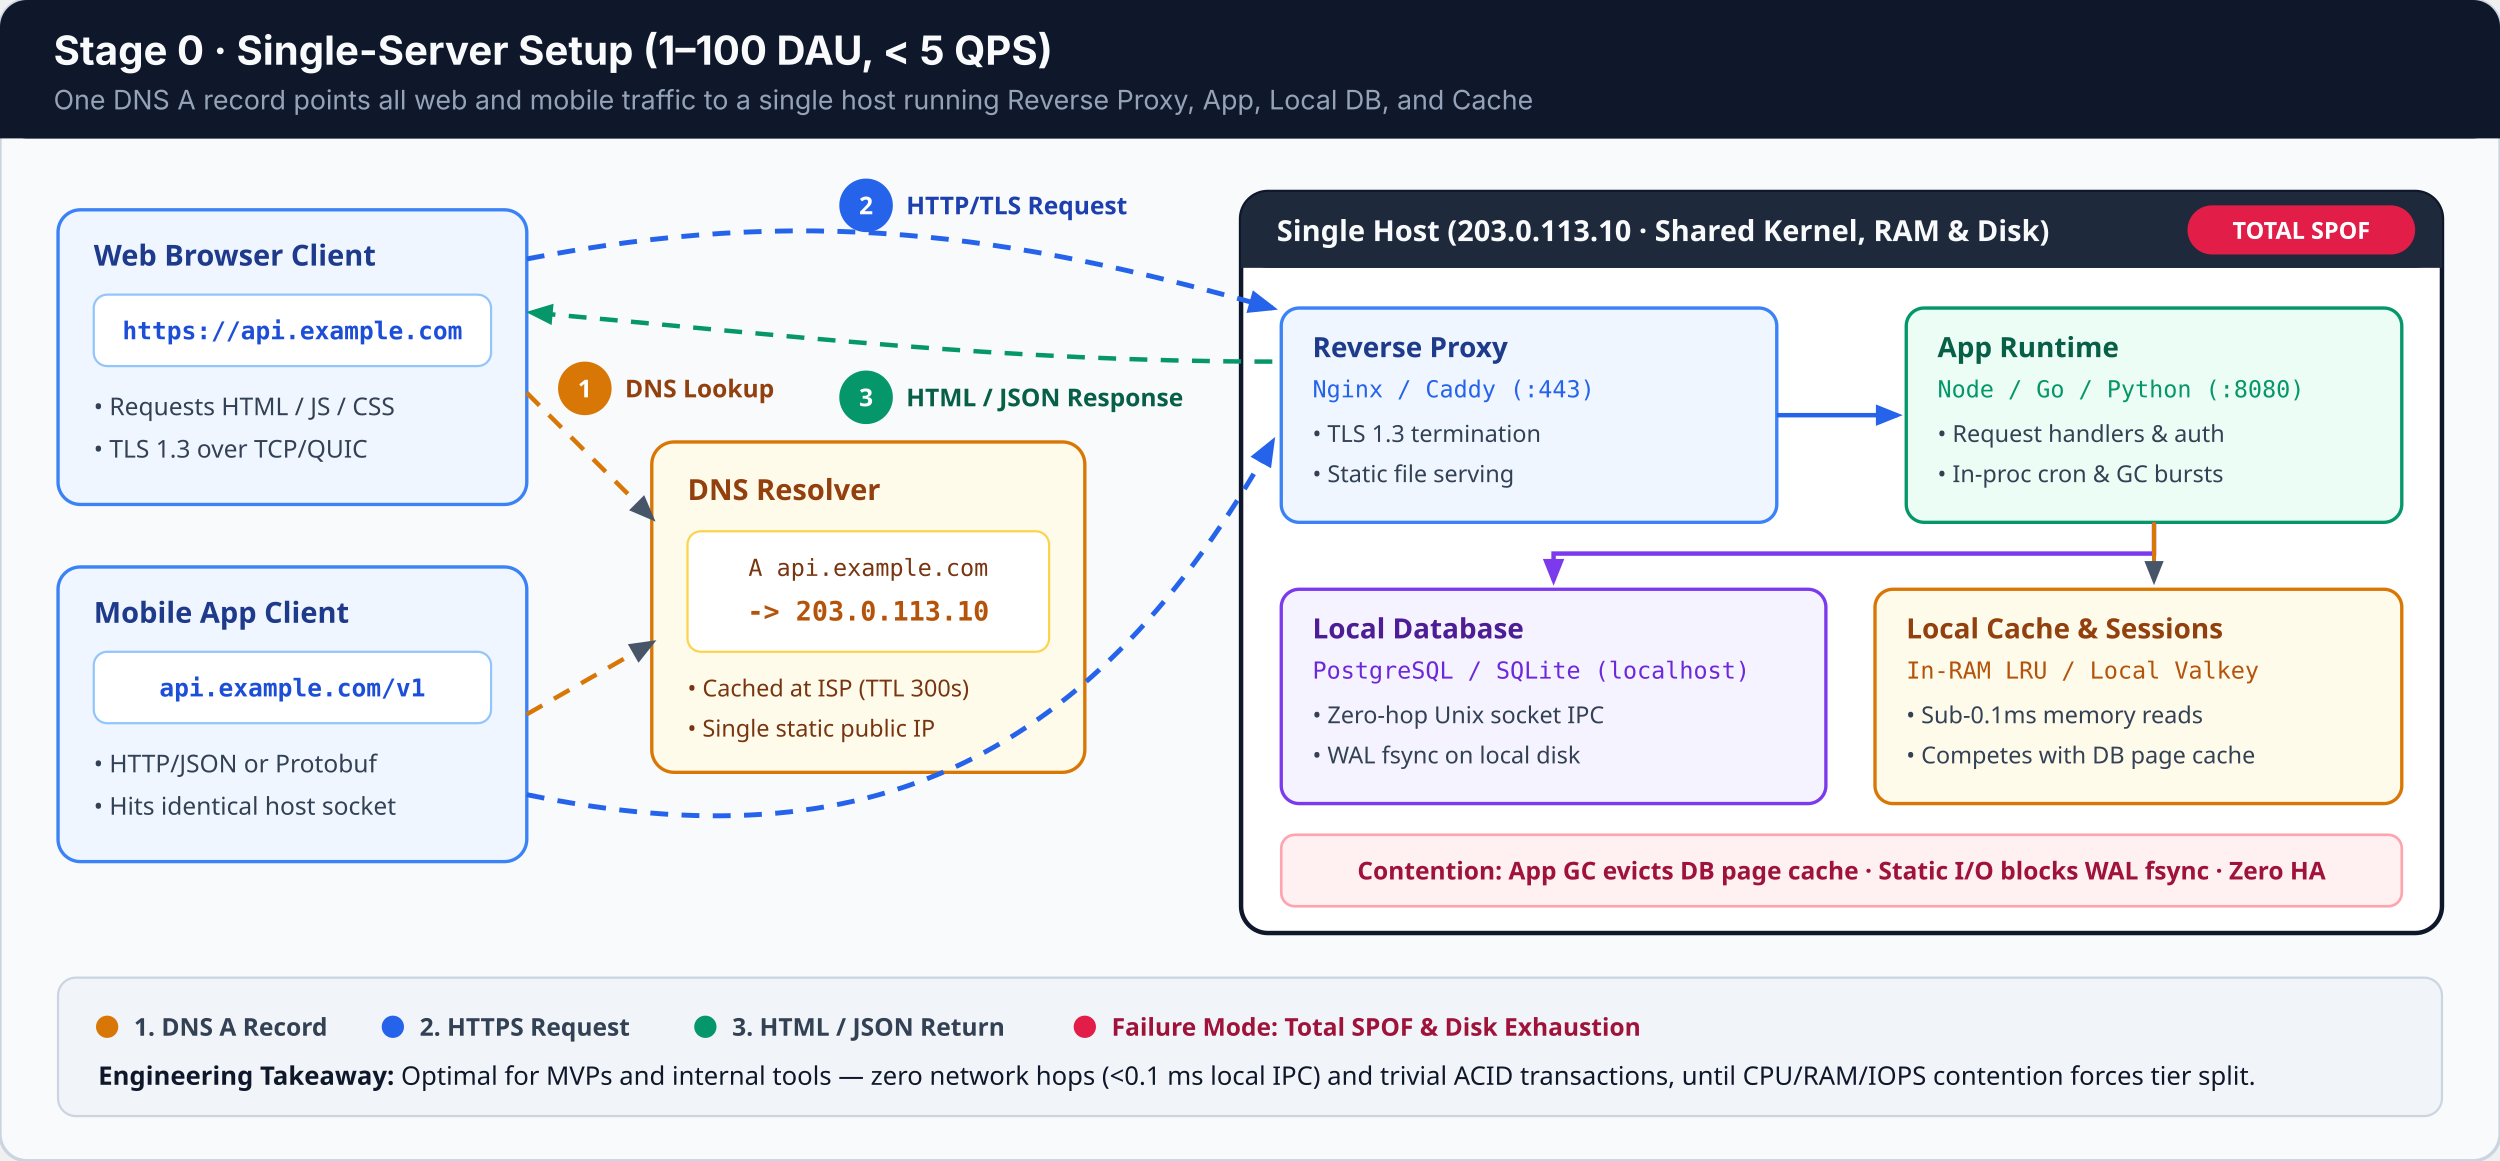
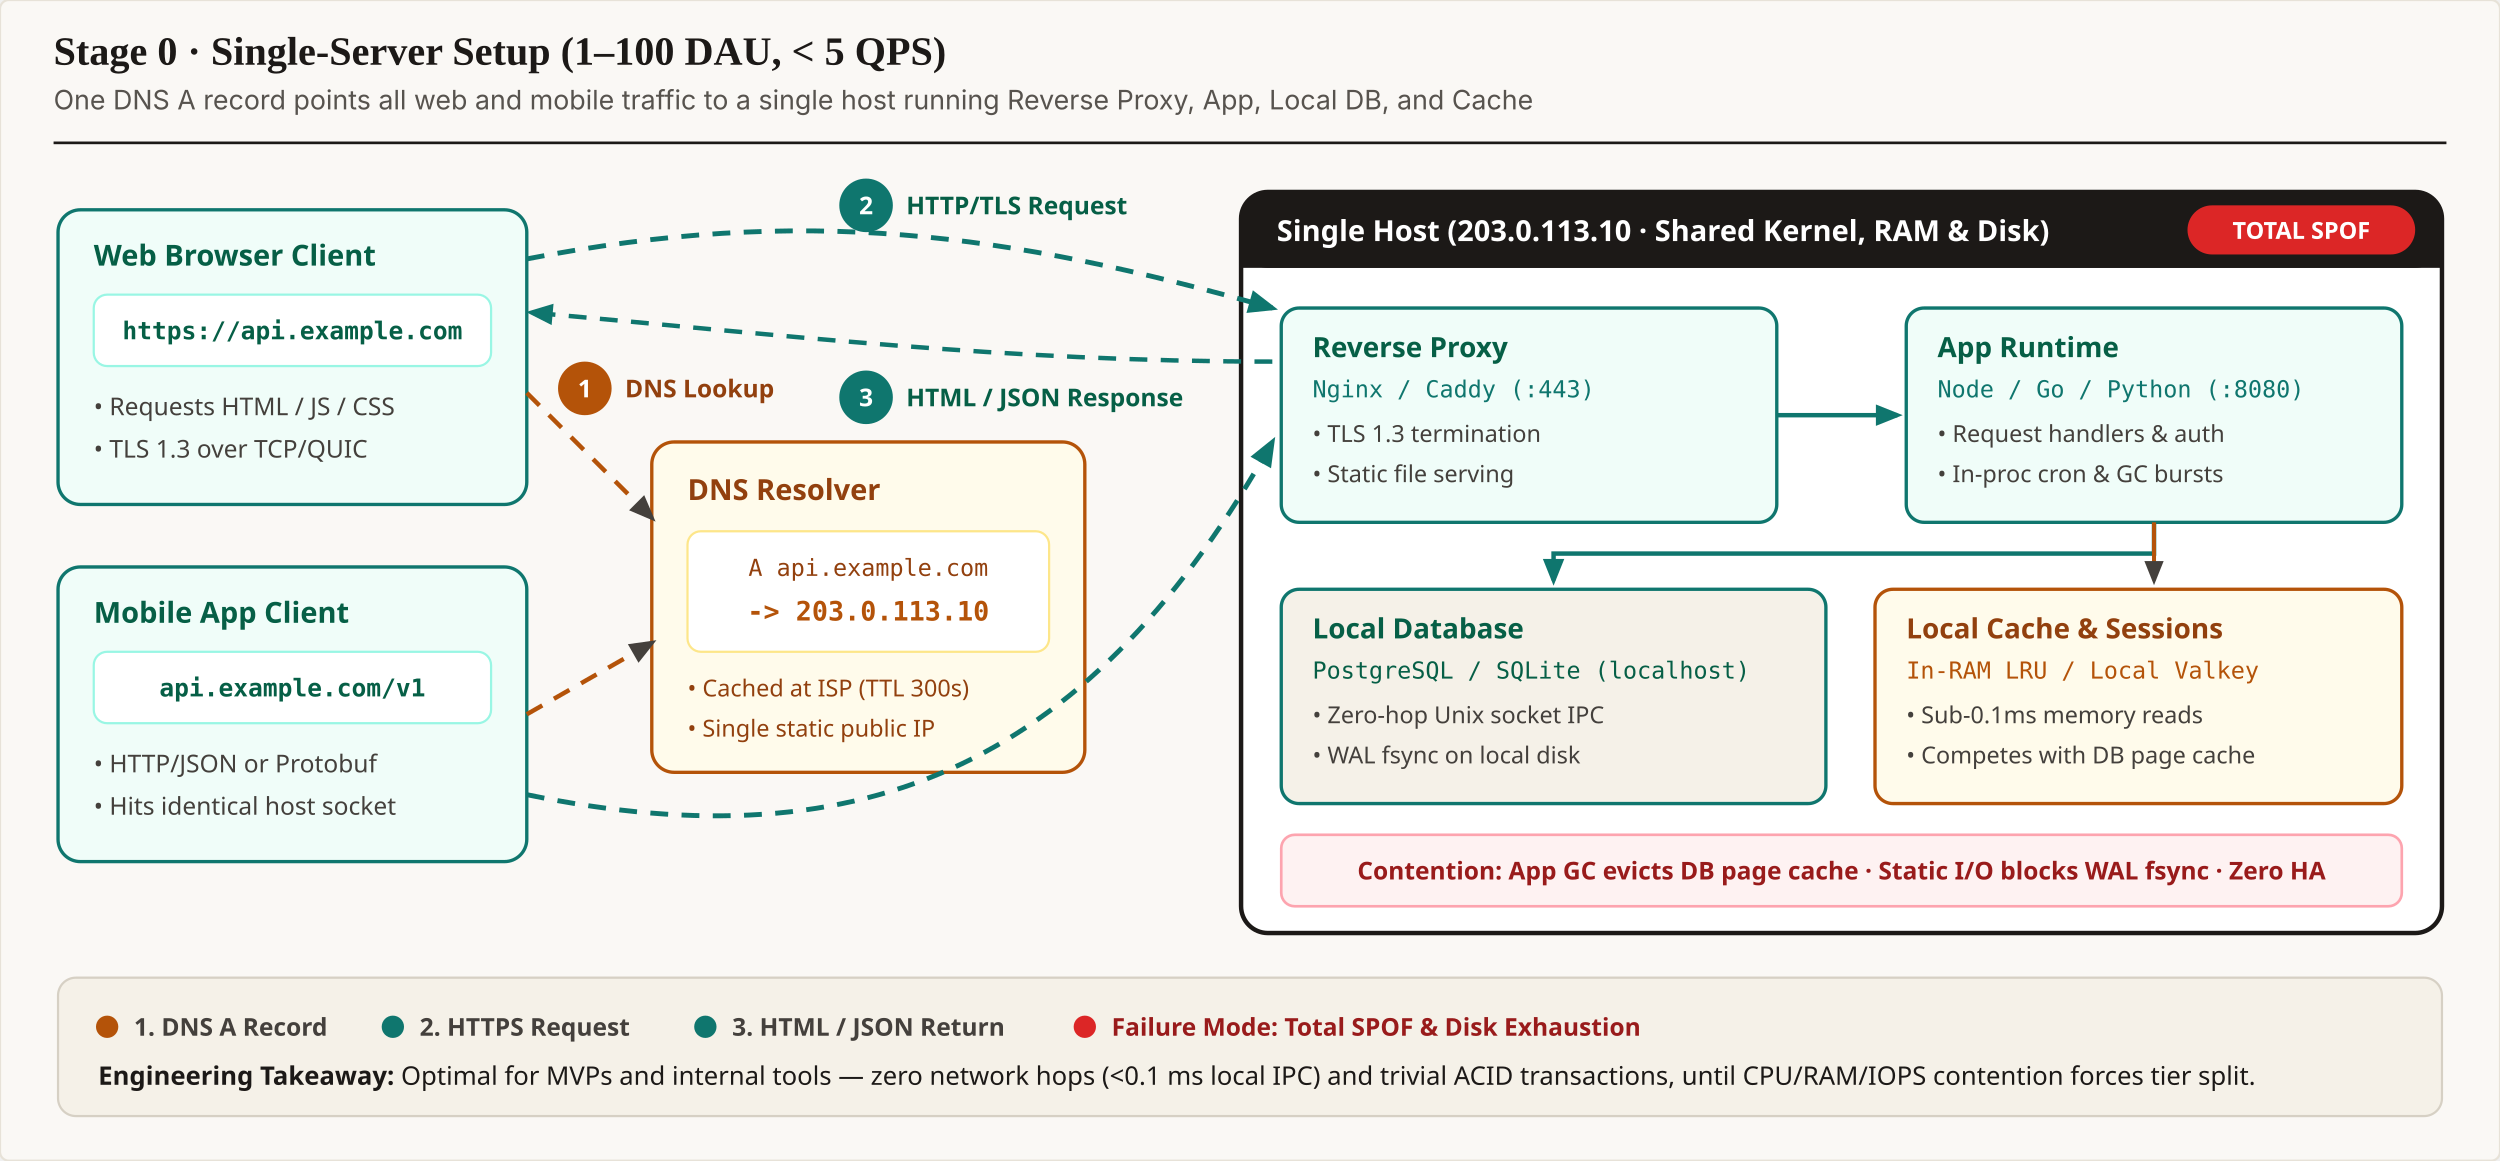
<svg xmlns="http://www.w3.org/2000/svg" viewBox="0 0 1120 520" width="1120" height="520" role="img" aria-labelledby="title desc">
  <defs>
    <style>
-       .flow-blue { stroke-dasharray: 8 6; animation: dash-flow 1.4s linear infinite; }
-       .flow-green { stroke-dasharray: 8 6; animation: dash-rev 1.4s linear infinite; }
-       .pulse-badge { animation: badge-pulse 2.4s ease-in-out infinite; }
-       @keyframes dash-flow { to { stroke-dashoffset: -28; } }
-       @keyframes dash-rev { to { stroke-dashoffset: 28; } }
-       @keyframes badge-pulse { 0%, 100% { opacity: 1; } 50% { opacity: 0.72; } }
+       .flow-blue { stroke-dasharray: 8 6;  }
+       .flow-green { stroke-dasharray: 8 6;  }
+       
      @media (prefers-reduced-motion: reduce) {
        * { animation: none !important; transition: none !important; }
        .smil-packet { display: none !important; }
      }
    </style>
    <marker id="arr-blue" viewBox="0 0 10 10" refX="8" refY="5" markerWidth="6" markerHeight="6" orient="auto-start-reverse">
-       <path d="M 0 1 L 10 5 L 0 9 z" fill="#2563eb" />
+       <path d="M 0 1 L 10 5 L 0 9 z" fill="#0f766e" />
    </marker>
    <marker id="arr-green" viewBox="0 0 10 10" refX="8" refY="5" markerWidth="6" markerHeight="6" orient="auto-start-reverse">
-       <path d="M 0 1 L 10 5 L 0 9 z" fill="#059669" />
+       <path d="M 0 1 L 10 5 L 0 9 z" fill="#0f766e" />
    </marker>
    <marker id="arr-violet" viewBox="0 0 10 10" refX="8" refY="5" markerWidth="6" markerHeight="6" orient="auto-start-reverse">
-       <path d="M 0 1 L 10 5 L 0 9 z" fill="#7c3aed" />
+       <path d="M 0 1 L 10 5 L 0 9 z" fill="#0f766e" />
    </marker>
    <marker id="arr-slate" viewBox="0 0 10 10" refX="8" refY="5" markerWidth="6" markerHeight="6" orient="auto-start-reverse">
-       <path d="M 0 1 L 10 5 L 0 9 z" fill="#475569" />
+       <path d="M 0 1 L 10 5 L 0 9 z" fill="#44403c" />
    </marker>
  </defs>
-   <rect x="0" y="0" width="1120" height="520" rx="12" fill="#f8fafc" stroke="#cbd5e1" stroke-width="1.5" />
-   <rect x="0" y="0" width="1120" height="62" rx="12" fill="#0f172a" />
-   <rect x="0" y="46" width="1120" height="16" fill="#0f172a" />
-   <text x="24" y="29" font-family="ui-sans-serif, system-ui, -apple-system, sans-serif" font-size="18" font-weight="700" fill="#f8fafc">Stage 0 · Single-Server Setup (1–100 DAU, &lt; 5 QPS)</text>
-   <text x="24" y="49" font-family="ui-sans-serif, system-ui, -apple-system, sans-serif" font-size="12" fill="#94a3b8">One DNS A record points all web and mobile traffic to a single host running Reverse Proxy, App, Local DB, and Cache</text>
+   <rect x="0" y="0" width="1120" height="520" rx="4" fill="#faf8f5" stroke="#e7e2d8" stroke-width="1" />
+   <line x1="24" y1="64" x2="1096" y2="64" stroke="#1c1917" stroke-width="1.2" />
+   <text x="24" y="29" font-family="Georgia, 'Times New Roman', serif" font-size="18" font-weight="700" fill="#1c1917">Stage 0 · Single-Server Setup (1–100 DAU, &lt; 5 QPS)</text>
+   <text x="24" y="49" font-family="ui-sans-serif, system-ui, -apple-system, sans-serif" font-size="12" fill="#57534e">One DNS A record points all web and mobile traffic to a single host running Reverse Proxy, App, Local DB, and Cache</text>
  <g transform="translate(26, 94)">
-     <rect x="0" y="0" width="210" height="132" rx="10" fill="#eff6ff" stroke="#3b82f6" stroke-width="1.5" />
-     <text x="16" y="25" font-family="ui-sans-serif, system-ui, sans-serif" font-size="13" font-weight="700" fill="#1e3a8a">Web Browser Client</text>
-     <rect x="16" y="38" width="178" height="32" rx="6" fill="#ffffff" stroke="#93c5fd" />
-     <text x="105" y="58" text-anchor="middle" font-family="ui-monospace, SFMono-Regular, Menlo, monospace" font-size="11" font-weight="600" fill="#1d4ed8">https://api.example.com</text>
-     <text x="16" y="92" font-family="ui-sans-serif, system-ui, sans-serif" font-size="11" fill="#334155">• Requests HTML / JS / CSS</text>
-     <text x="16" y="111" font-family="ui-sans-serif, system-ui, sans-serif" font-size="11" fill="#334155">• TLS 1.3 over TCP/QUIC</text>
+     <rect x="0" y="0" width="210" height="132" rx="10" fill="#f0fdf9" stroke="#0f766e" stroke-width="1.5" />
+     <text x="16" y="25" font-family="ui-sans-serif, system-ui, sans-serif" font-size="13" font-weight="700" fill="#065f46">Web Browser Client</text>
+     <rect x="16" y="38" width="178" height="32" rx="6" fill="#ffffff" stroke="#99f6e4" />
+     <text x="105" y="58" text-anchor="middle" font-family="ui-monospace, SFMono-Regular, Menlo, monospace" font-size="11" font-weight="600" fill="#065f46">https://api.example.com</text>
+     <text x="16" y="92" font-family="ui-sans-serif, system-ui, sans-serif" font-size="11" fill="#44403c">• Requests HTML / JS / CSS</text>
+     <text x="16" y="111" font-family="ui-sans-serif, system-ui, sans-serif" font-size="11" fill="#44403c">• TLS 1.3 over TCP/QUIC</text>
  </g>
  <g transform="translate(26, 254)">
-     <rect x="0" y="0" width="210" height="132" rx="10" fill="#eff6ff" stroke="#3b82f6" stroke-width="1.5" />
-     <text x="16" y="25" font-family="ui-sans-serif, system-ui, sans-serif" font-size="13" font-weight="700" fill="#1e3a8a">Mobile App Client</text>
-     <rect x="16" y="38" width="178" height="32" rx="6" fill="#ffffff" stroke="#93c5fd" />
-     <text x="105" y="58" text-anchor="middle" font-family="ui-monospace, SFMono-Regular, Menlo, monospace" font-size="11" font-weight="600" fill="#1d4ed8">api.example.com/v1</text>
-     <text x="16" y="92" font-family="ui-sans-serif, system-ui, sans-serif" font-size="11" fill="#334155">• HTTP/JSON or Protobuf</text>
-     <text x="16" y="111" font-family="ui-sans-serif, system-ui, sans-serif" font-size="11" fill="#334155">• Hits identical host socket</text>
+     <rect x="0" y="0" width="210" height="132" rx="10" fill="#f0fdf9" stroke="#0f766e" stroke-width="1.5" />
+     <text x="16" y="25" font-family="ui-sans-serif, system-ui, sans-serif" font-size="13" font-weight="700" fill="#065f46">Mobile App Client</text>
+     <rect x="16" y="38" width="178" height="32" rx="6" fill="#ffffff" stroke="#99f6e4" />
+     <text x="105" y="58" text-anchor="middle" font-family="ui-monospace, SFMono-Regular, Menlo, monospace" font-size="11" font-weight="600" fill="#065f46">api.example.com/v1</text>
+     <text x="16" y="92" font-family="ui-sans-serif, system-ui, sans-serif" font-size="11" fill="#44403c">• HTTP/JSON or Protobuf</text>
+     <text x="16" y="111" font-family="ui-sans-serif, system-ui, sans-serif" font-size="11" fill="#44403c">• Hits identical host socket</text>
  </g>
  <g transform="translate(292, 198)">
-     <rect x="0" y="0" width="194" height="148" rx="10" fill="#fffbeb" stroke="#d97706" stroke-width="1.5" />
+     <rect x="0" y="0" width="194" height="148" rx="10" fill="#fffbeb" stroke="#b45309" stroke-width="1.5" />
    <text x="16" y="26" font-family="ui-sans-serif, system-ui, sans-serif" font-size="13" font-weight="700" fill="#92400e">DNS Resolver</text>
-     <rect x="16" y="40" width="162" height="54" rx="6" fill="#ffffff" stroke="#fcd34d" />
-     <text x="97" y="60" text-anchor="middle" font-family="ui-monospace, SFMono-Regular, Menlo, monospace" font-size="10.5" fill="#78350f">A api.example.com</text>
+     <rect x="16" y="40" width="162" height="54" rx="6" fill="#ffffff" stroke="#fde68a" />
+     <text x="97" y="60" text-anchor="middle" font-family="ui-monospace, SFMono-Regular, Menlo, monospace" font-size="10.5" fill="#92400e">A api.example.com</text>
    <text x="97" y="80" text-anchor="middle" font-family="ui-monospace, SFMono-Regular, Menlo, monospace" font-size="12" font-weight="700" fill="#b45309">-&gt; 203.0.113.10</text>
-     <text x="16" y="114" font-family="ui-sans-serif, system-ui, sans-serif" font-size="10.5" fill="#78350f">• Cached at ISP (TTL 300s)</text>
-     <text x="16" y="132" font-family="ui-sans-serif, system-ui, sans-serif" font-size="10.5" fill="#78350f">• Single static public IP</text>
+     <text x="16" y="114" font-family="ui-sans-serif, system-ui, sans-serif" font-size="10.5" fill="#92400e">• Cached at ISP (TTL 300s)</text>
+     <text x="16" y="132" font-family="ui-sans-serif, system-ui, sans-serif" font-size="10.5" fill="#92400e">• Single static public IP</text>
  </g>
-   <path id="p-dns-1" d="M 236 176 L 292 232" fill="none" stroke="#d97706" stroke-width="2" class="flow-blue" marker-end="url(#arr-slate)" />
-   <path id="p-dns-2" d="M 236 320 L 292 288" fill="none" stroke="#d97706" stroke-width="2" class="flow-blue" marker-end="url(#arr-slate)" />
-   <circle class="smil-packet" r="4.5" fill="#d97706" opacity="0">
+   <path id="p-dns-1" d="M 236 176 L 292 232" fill="none" stroke="#b45309" stroke-width="2" class="flow-blue" marker-end="url(#arr-slate)" />
+   <path id="p-dns-2" d="M 236 320 L 292 288" fill="none" stroke="#b45309" stroke-width="2" class="flow-blue" marker-end="url(#arr-slate)" />
+   <circle class="smil-packet" r="4.5" fill="#b45309" opacity="0">
    <animateMotion dur="2.2s" repeatCount="indefinite" path="M 236 176 L 292 232" />
    <animate attributeName="opacity" values="0;1;1;0" keyTimes="0;0.08;0.92;1" dur="2.2s" repeatCount="indefinite" />
  </circle>
-   <circle class="smil-packet" r="4.5" fill="#d97706" opacity="0">
+   <circle class="smil-packet" r="4.5" fill="#b45309" opacity="0">
    <animateMotion dur="2.2s" begin="1.1s" repeatCount="indefinite" path="M 292 232 L 236 176" />
    <animate attributeName="opacity" values="0;1;1;0" keyTimes="0;0.08;0.92;1" dur="2.2s" begin="1.1s" repeatCount="indefinite" />
  </circle>
  <g class="pulse-badge" transform="translate(262, 174)">
-     <circle cx="0" cy="0" r="12" fill="#d97706" />
+     <circle cx="0" cy="0" r="12" fill="#b45309" />
    <text x="0" y="4" text-anchor="middle" font-family="ui-sans-serif, system-ui, sans-serif" font-size="11" font-weight="700" fill="#ffffff">1</text>
  </g>
  <text x="280" y="178" font-family="ui-sans-serif, system-ui, sans-serif" font-size="11" font-weight="700" fill="#92400e">DNS Lookup</text>
  <g transform="translate(556, 86)">
-     <rect x="0" y="0" width="538" height="332" rx="12" fill="#ffffff" stroke="#0f172a" stroke-width="2" />
-     <rect x="0" y="0" width="538" height="34" rx="12" fill="#1e293b" />
-     <rect x="0" y="20" width="538" height="14" fill="#1e293b" />
-     <text x="16" y="22" font-family="ui-sans-serif, system-ui, sans-serif" font-size="13" font-weight="700" fill="#f8fafc">Single Host (203.0.113.10 · Shared Kernel, RAM &amp; Disk)</text>
-     <rect x="424" y="6" width="102" height="22" rx="11" fill="#e11d48" />
+     <rect x="0" y="0" width="538" height="332" rx="12" fill="#ffffff" stroke="#1c1917" stroke-width="2" />
+     <rect x="0" y="0" width="538" height="34" rx="12" fill="#1c1917" />
+     <rect x="0" y="20" width="538" height="14" fill="#1c1917" />
+     <text x="16" y="22" font-family="ui-sans-serif, system-ui, sans-serif" font-size="13" font-weight="700" fill="#ffffff">Single Host (203.0.113.10 · Shared Kernel, RAM &amp; Disk)</text>
+     <rect x="424" y="6" width="102" height="22" rx="11" fill="#dc2626" />
    <text x="475" y="21" text-anchor="middle" font-family="ui-sans-serif, system-ui, sans-serif" font-size="10.5" font-weight="700" fill="#ffffff">TOTAL SPOF</text>
-     <rect x="18" y="52" width="222" height="96" rx="8" fill="#eff6ff" stroke="#3b82f6" stroke-width="1.5" />
-     <text x="32" y="74" font-family="ui-sans-serif, system-ui, sans-serif" font-size="12.5" font-weight="700" fill="#1e3a8a">Reverse Proxy</text>
-     <text x="32" y="92" font-family="ui-monospace, SFMono-Regular, Menlo, monospace" font-size="10.5" fill="#2563eb">Nginx / Caddy (:443)</text>
-     <text x="32" y="112" font-family="ui-sans-serif, system-ui, sans-serif" font-size="10.5" fill="#334155">• TLS 1.3 termination</text>
-     <text x="32" y="130" font-family="ui-sans-serif, system-ui, sans-serif" font-size="10.5" fill="#334155">• Static file serving</text>
-     <rect x="298" y="52" width="222" height="96" rx="8" fill="#ecfdf5" stroke="#059669" stroke-width="1.5" />
+     <rect x="18" y="52" width="222" height="96" rx="8" fill="#f0fdf9" stroke="#0f766e" stroke-width="1.5" />
+     <text x="32" y="74" font-family="ui-sans-serif, system-ui, sans-serif" font-size="12.5" font-weight="700" fill="#065f46">Reverse Proxy</text>
+     <text x="32" y="92" font-family="ui-monospace, SFMono-Regular, Menlo, monospace" font-size="10.5" fill="#0f766e">Nginx / Caddy (:443)</text>
+     <text x="32" y="112" font-family="ui-sans-serif, system-ui, sans-serif" font-size="10.5" fill="#44403c">• TLS 1.3 termination</text>
+     <text x="32" y="130" font-family="ui-sans-serif, system-ui, sans-serif" font-size="10.5" fill="#44403c">• Static file serving</text>
+     <rect x="298" y="52" width="222" height="96" rx="8" fill="#f0fdf9" stroke="#0f766e" stroke-width="1.5" />
    <text x="312" y="74" font-family="ui-sans-serif, system-ui, sans-serif" font-size="12.5" font-weight="700" fill="#065f46">App Runtime</text>
-     <text x="312" y="92" font-family="ui-monospace, SFMono-Regular, Menlo, monospace" font-size="10.5" fill="#059669">Node / Go / Python (:8080)</text>
-     <text x="312" y="112" font-family="ui-sans-serif, system-ui, sans-serif" font-size="10.5" fill="#334155">• Request handlers &amp; auth</text>
-     <text x="312" y="130" font-family="ui-sans-serif, system-ui, sans-serif" font-size="10.5" fill="#334155">• In-proc cron &amp; GC bursts</text>
-     <rect x="18" y="178" width="244" height="96" rx="8" fill="#f5f3ff" stroke="#7c3aed" stroke-width="1.5" />
-     <text x="32" y="200" font-family="ui-sans-serif, system-ui, sans-serif" font-size="12.5" font-weight="700" fill="#4c1d95">Local Database</text>
-     <text x="32" y="218" font-family="ui-monospace, SFMono-Regular, Menlo, monospace" font-size="10.5" fill="#6d28d9">PostgreSQL / SQLite (localhost)</text>
-     <text x="32" y="238" font-family="ui-sans-serif, system-ui, sans-serif" font-size="10.5" fill="#334155">• Zero-hop Unix socket IPC</text>
-     <text x="32" y="256" font-family="ui-sans-serif, system-ui, sans-serif" font-size="10.5" fill="#334155">• WAL fsync on local disk</text>
-     <rect x="284" y="178" width="236" height="96" rx="8" fill="#fffbeb" stroke="#d97706" stroke-width="1.5" />
+     <text x="312" y="92" font-family="ui-monospace, SFMono-Regular, Menlo, monospace" font-size="10.5" fill="#0f766e">Node / Go / Python (:8080)</text>
+     <text x="312" y="112" font-family="ui-sans-serif, system-ui, sans-serif" font-size="10.5" fill="#44403c">• Request handlers &amp; auth</text>
+     <text x="312" y="130" font-family="ui-sans-serif, system-ui, sans-serif" font-size="10.5" fill="#44403c">• In-proc cron &amp; GC bursts</text>
+     <rect x="18" y="178" width="244" height="96" rx="8" fill="#f5f1e8" stroke="#0f766e" stroke-width="1.5" />
+     <text x="32" y="200" font-family="ui-sans-serif, system-ui, sans-serif" font-size="12.5" font-weight="700" fill="#065f46">Local Database</text>
+     <text x="32" y="218" font-family="ui-monospace, SFMono-Regular, Menlo, monospace" font-size="10.5" fill="#065f46">PostgreSQL / SQLite (localhost)</text>
+     <text x="32" y="238" font-family="ui-sans-serif, system-ui, sans-serif" font-size="10.5" fill="#44403c">• Zero-hop Unix socket IPC</text>
+     <text x="32" y="256" font-family="ui-sans-serif, system-ui, sans-serif" font-size="10.5" fill="#44403c">• WAL fsync on local disk</text>
+     <rect x="284" y="178" width="236" height="96" rx="8" fill="#fffbeb" stroke="#b45309" stroke-width="1.5" />
    <text x="298" y="200" font-family="ui-sans-serif, system-ui, sans-serif" font-size="12.5" font-weight="700" fill="#92400e">Local Cache &amp; Sessions</text>
    <text x="298" y="218" font-family="ui-monospace, SFMono-Regular, Menlo, monospace" font-size="10.5" fill="#b45309">In-RAM LRU / Local Valkey</text>
-     <text x="298" y="238" font-family="ui-sans-serif, system-ui, sans-serif" font-size="10.5" fill="#334155">• Sub-0.1ms memory reads</text>
-     <text x="298" y="256" font-family="ui-sans-serif, system-ui, sans-serif" font-size="10.5" fill="#334155">• Competes with DB page cache</text>
-     <line x1="240" y1="100" x2="294" y2="100" stroke="#2563eb" stroke-width="2" marker-end="url(#arr-blue)" />
-     <path d="M 409 148 L 409 162 L 140 162 L 140 174" fill="none" stroke="#7c3aed" stroke-width="2" marker-end="url(#arr-violet)" />
-     <line x1="409" y1="148" x2="409" y2="174" stroke="#d97706" stroke-width="1.8" marker-end="url(#arr-slate)" />
-     <rect x="18" y="288" width="502" height="32" rx="6" fill="#fff1f2" stroke="#fda4af" stroke-width="1.2" />
-     <text x="269" y="308" text-anchor="middle" font-family="ui-sans-serif, system-ui, sans-serif" font-size="11" font-weight="700" fill="#9f1239">Contention: App GC evicts DB page cache · Static I/O blocks WAL fsync · Zero HA</text>
+     <text x="298" y="238" font-family="ui-sans-serif, system-ui, sans-serif" font-size="10.5" fill="#44403c">• Sub-0.1ms memory reads</text>
+     <text x="298" y="256" font-family="ui-sans-serif, system-ui, sans-serif" font-size="10.5" fill="#44403c">• Competes with DB page cache</text>
+     <line x1="240" y1="100" x2="294" y2="100" stroke="#0f766e" stroke-width="2" marker-end="url(#arr-blue)" />
+     <path d="M 409 148 L 409 162 L 140 162 L 140 174" fill="none" stroke="#0f766e" stroke-width="2" marker-end="url(#arr-violet)" />
+     <line x1="409" y1="148" x2="409" y2="174" stroke="#b45309" stroke-width="1.8" marker-end="url(#arr-slate)" />
+     <rect x="18" y="288" width="502" height="32" rx="6" fill="#fef2f2" stroke="#fda4af" stroke-width="1.2" />
+     <text x="269" y="308" text-anchor="middle" font-family="ui-sans-serif, system-ui, sans-serif" font-size="11" font-weight="700" fill="#991b1b">Contention: App GC evicts DB page cache · Static I/O blocks WAL fsync · Zero HA</text>
  </g>
-   <path id="req-top" d="M 236 116 C 360 92, 450 104, 570 138" fill="none" stroke="#2563eb" stroke-width="2.2" class="flow-blue" marker-end="url(#arr-blue)" />
-   <path id="req-bot" d="M 236 356 C 390 388, 490 340, 570 198" fill="none" stroke="#2563eb" stroke-width="2.2" class="flow-blue" marker-end="url(#arr-blue)" />
-   <circle class="smil-packet" r="5" fill="#2563eb" opacity="0">
+   <path id="req-top" d="M 236 116 C 360 92, 450 104, 570 138" fill="none" stroke="#0f766e" stroke-width="2.2" class="flow-blue" marker-end="url(#arr-blue)" />
+   <path id="req-bot" d="M 236 356 C 390 388, 490 340, 570 198" fill="none" stroke="#0f766e" stroke-width="2.2" class="flow-blue" marker-end="url(#arr-blue)" />
+   <circle class="smil-packet" r="5" fill="#0f766e" opacity="0">
    <animateMotion dur="2.4s" repeatCount="indefinite" path="M 236 116 C 360 92, 450 104, 570 138" />
    <animate attributeName="opacity" values="0;1;1;0" keyTimes="0;0.08;0.92;1" dur="2.4s" repeatCount="indefinite" />
  </circle>
-   <circle class="smil-packet" r="5" fill="#2563eb" opacity="0">
+   <circle class="smil-packet" r="5" fill="#0f766e" opacity="0">
    <animateMotion dur="2.4s" begin="0.8s" repeatCount="indefinite" path="M 236 356 C 390 388, 490 340, 570 198" />
    <animate attributeName="opacity" values="0;1;1;0" keyTimes="0;0.08;0.92;1" dur="2.4s" begin="0.8s" repeatCount="indefinite" />
  </circle>
  <g class="pulse-badge" transform="translate(388, 92)">
-     <circle cx="0" cy="0" r="12" fill="#2563eb" />
+     <circle cx="0" cy="0" r="12" fill="#0f766e" />
    <text x="0" y="4" text-anchor="middle" font-family="ui-sans-serif, system-ui, sans-serif" font-size="11" font-weight="700" fill="#ffffff">2</text>
  </g>
-   <text x="406" y="96" font-family="ui-sans-serif, system-ui, sans-serif" font-size="11" font-weight="700" fill="#1e40af">HTTP/TLS Request</text>
-   <path id="resp-path" d="M 570 162 C 450 162, 350 150, 238 140" fill="none" stroke="#059669" stroke-width="2" class="flow-green" marker-end="url(#arr-green)" />
-   <circle class="smil-packet" r="5" fill="#059669" opacity="0">
+   <text x="406" y="96" font-family="ui-sans-serif, system-ui, sans-serif" font-size="11" font-weight="700" fill="#065f46">HTTP/TLS Request</text>
+   <path id="resp-path" d="M 570 162 C 450 162, 350 150, 238 140" fill="none" stroke="#0f766e" stroke-width="2" class="flow-green" marker-end="url(#arr-green)" />
+   <circle class="smil-packet" r="5" fill="#0f766e" opacity="0">
    <animateMotion dur="2.4s" begin="1.2s" repeatCount="indefinite" path="M 570 162 C 450 162, 350 150, 238 140" />
    <animate attributeName="opacity" values="0;1;1;0" keyTimes="0;0.08;0.92;1" dur="2.4s" begin="1.2s" repeatCount="indefinite" />
  </circle>
  <g class="pulse-badge" transform="translate(388, 178)">
-     <circle cx="0" cy="0" r="12" fill="#059669" />
+     <circle cx="0" cy="0" r="12" fill="#0f766e" />
    <text x="0" y="4" text-anchor="middle" font-family="ui-sans-serif, system-ui, sans-serif" font-size="11" font-weight="700" fill="#ffffff">3</text>
  </g>
  <text x="406" y="182" text-anchor="start" font-family="ui-sans-serif, system-ui, sans-serif" font-size="11" font-weight="700" fill="#065f46">HTML / JSON Response</text>
-   <rect x="26" y="438" width="1068" height="62" rx="8" fill="#f1f5f9" stroke="#cbd5e1" stroke-width="1" />
-   <circle cx="48" cy="460" r="5" fill="#d97706" />
-   <text x="60" y="464" font-family="ui-sans-serif, system-ui, sans-serif" font-size="11" font-weight="600" fill="#334155">1. DNS A Record</text>
-   <circle cx="176" cy="460" r="5" fill="#2563eb" />
-   <text x="188" y="464" font-family="ui-sans-serif, system-ui, sans-serif" font-size="11" font-weight="600" fill="#334155">2. HTTPS Request</text>
-   <circle cx="316" cy="460" r="5" fill="#059669" />
-   <text x="328" y="464" font-family="ui-sans-serif, system-ui, sans-serif" font-size="11" font-weight="600" fill="#334155">3. HTML / JSON Return</text>
-   <circle cx="486" cy="460" r="5" fill="#e11d48" />
-   <text x="498" y="464" font-family="ui-sans-serif, system-ui, sans-serif" font-size="11" font-weight="600" fill="#9f1239">Failure Mode: Total SPOF &amp; Disk Exhaustion</text>
-   <text x="44" y="486" font-family="ui-sans-serif, system-ui, sans-serif" font-size="11.5" fill="#0f172a">
+   <rect x="26" y="438" width="1068" height="62" rx="8" fill="#f5f1e8" stroke="#d6d0c4" stroke-width="1" />
+   <circle cx="48" cy="460" r="5" fill="#b45309" />
+   <text x="60" y="464" font-family="ui-sans-serif, system-ui, sans-serif" font-size="11" font-weight="600" fill="#44403c">1. DNS A Record</text>
+   <circle cx="176" cy="460" r="5" fill="#0f766e" />
+   <text x="188" y="464" font-family="ui-sans-serif, system-ui, sans-serif" font-size="11" font-weight="600" fill="#44403c">2. HTTPS Request</text>
+   <circle cx="316" cy="460" r="5" fill="#0f766e" />
+   <text x="328" y="464" font-family="ui-sans-serif, system-ui, sans-serif" font-size="11" font-weight="600" fill="#44403c">3. HTML / JSON Return</text>
+   <circle cx="486" cy="460" r="5" fill="#dc2626" />
+   <text x="498" y="464" font-family="ui-sans-serif, system-ui, sans-serif" font-size="11" font-weight="600" fill="#991b1b">Failure Mode: Total SPOF &amp; Disk Exhaustion</text>
+   <text x="44" y="486" font-family="ui-sans-serif, system-ui, sans-serif" font-size="11.5" fill="#1c1917">
    <tspan font-weight="700">Engineering Takeaway:</tspan> Optimal for MVPs and internal tools — zero network hops (&lt;0.1 ms local IPC) and trivial ACID transactions, until CPU/RAM/IOPS contention forces tier split.</text>
</svg>
